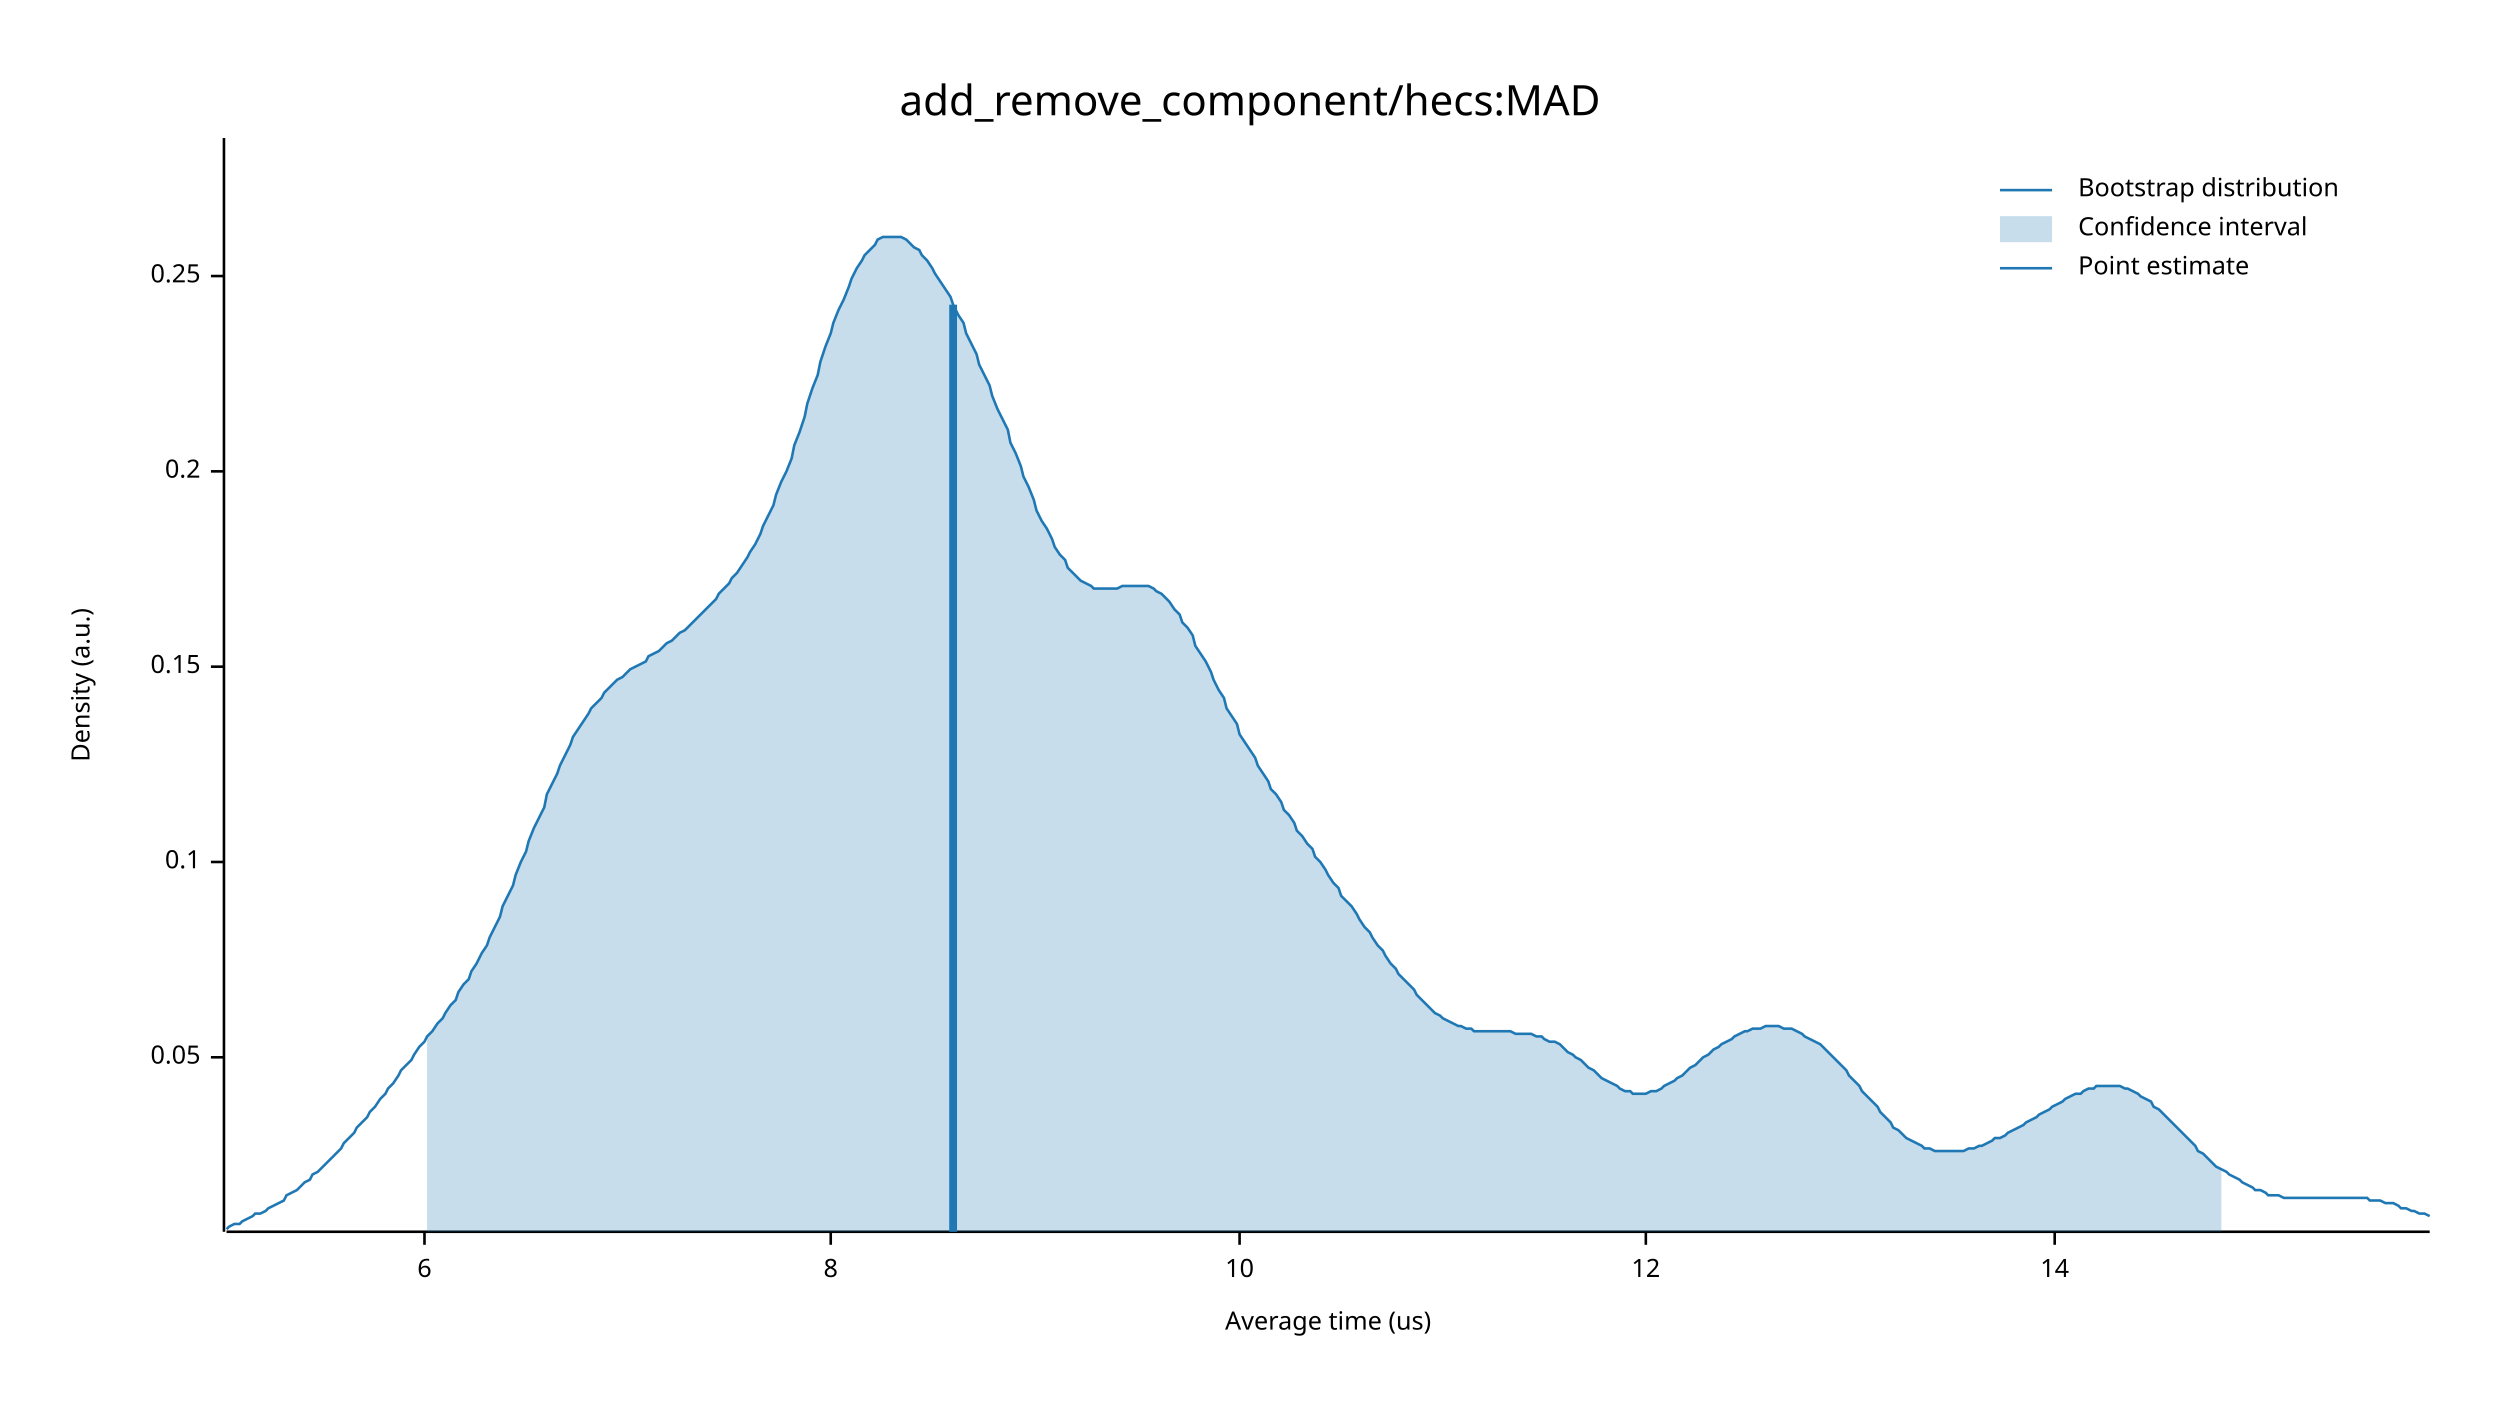
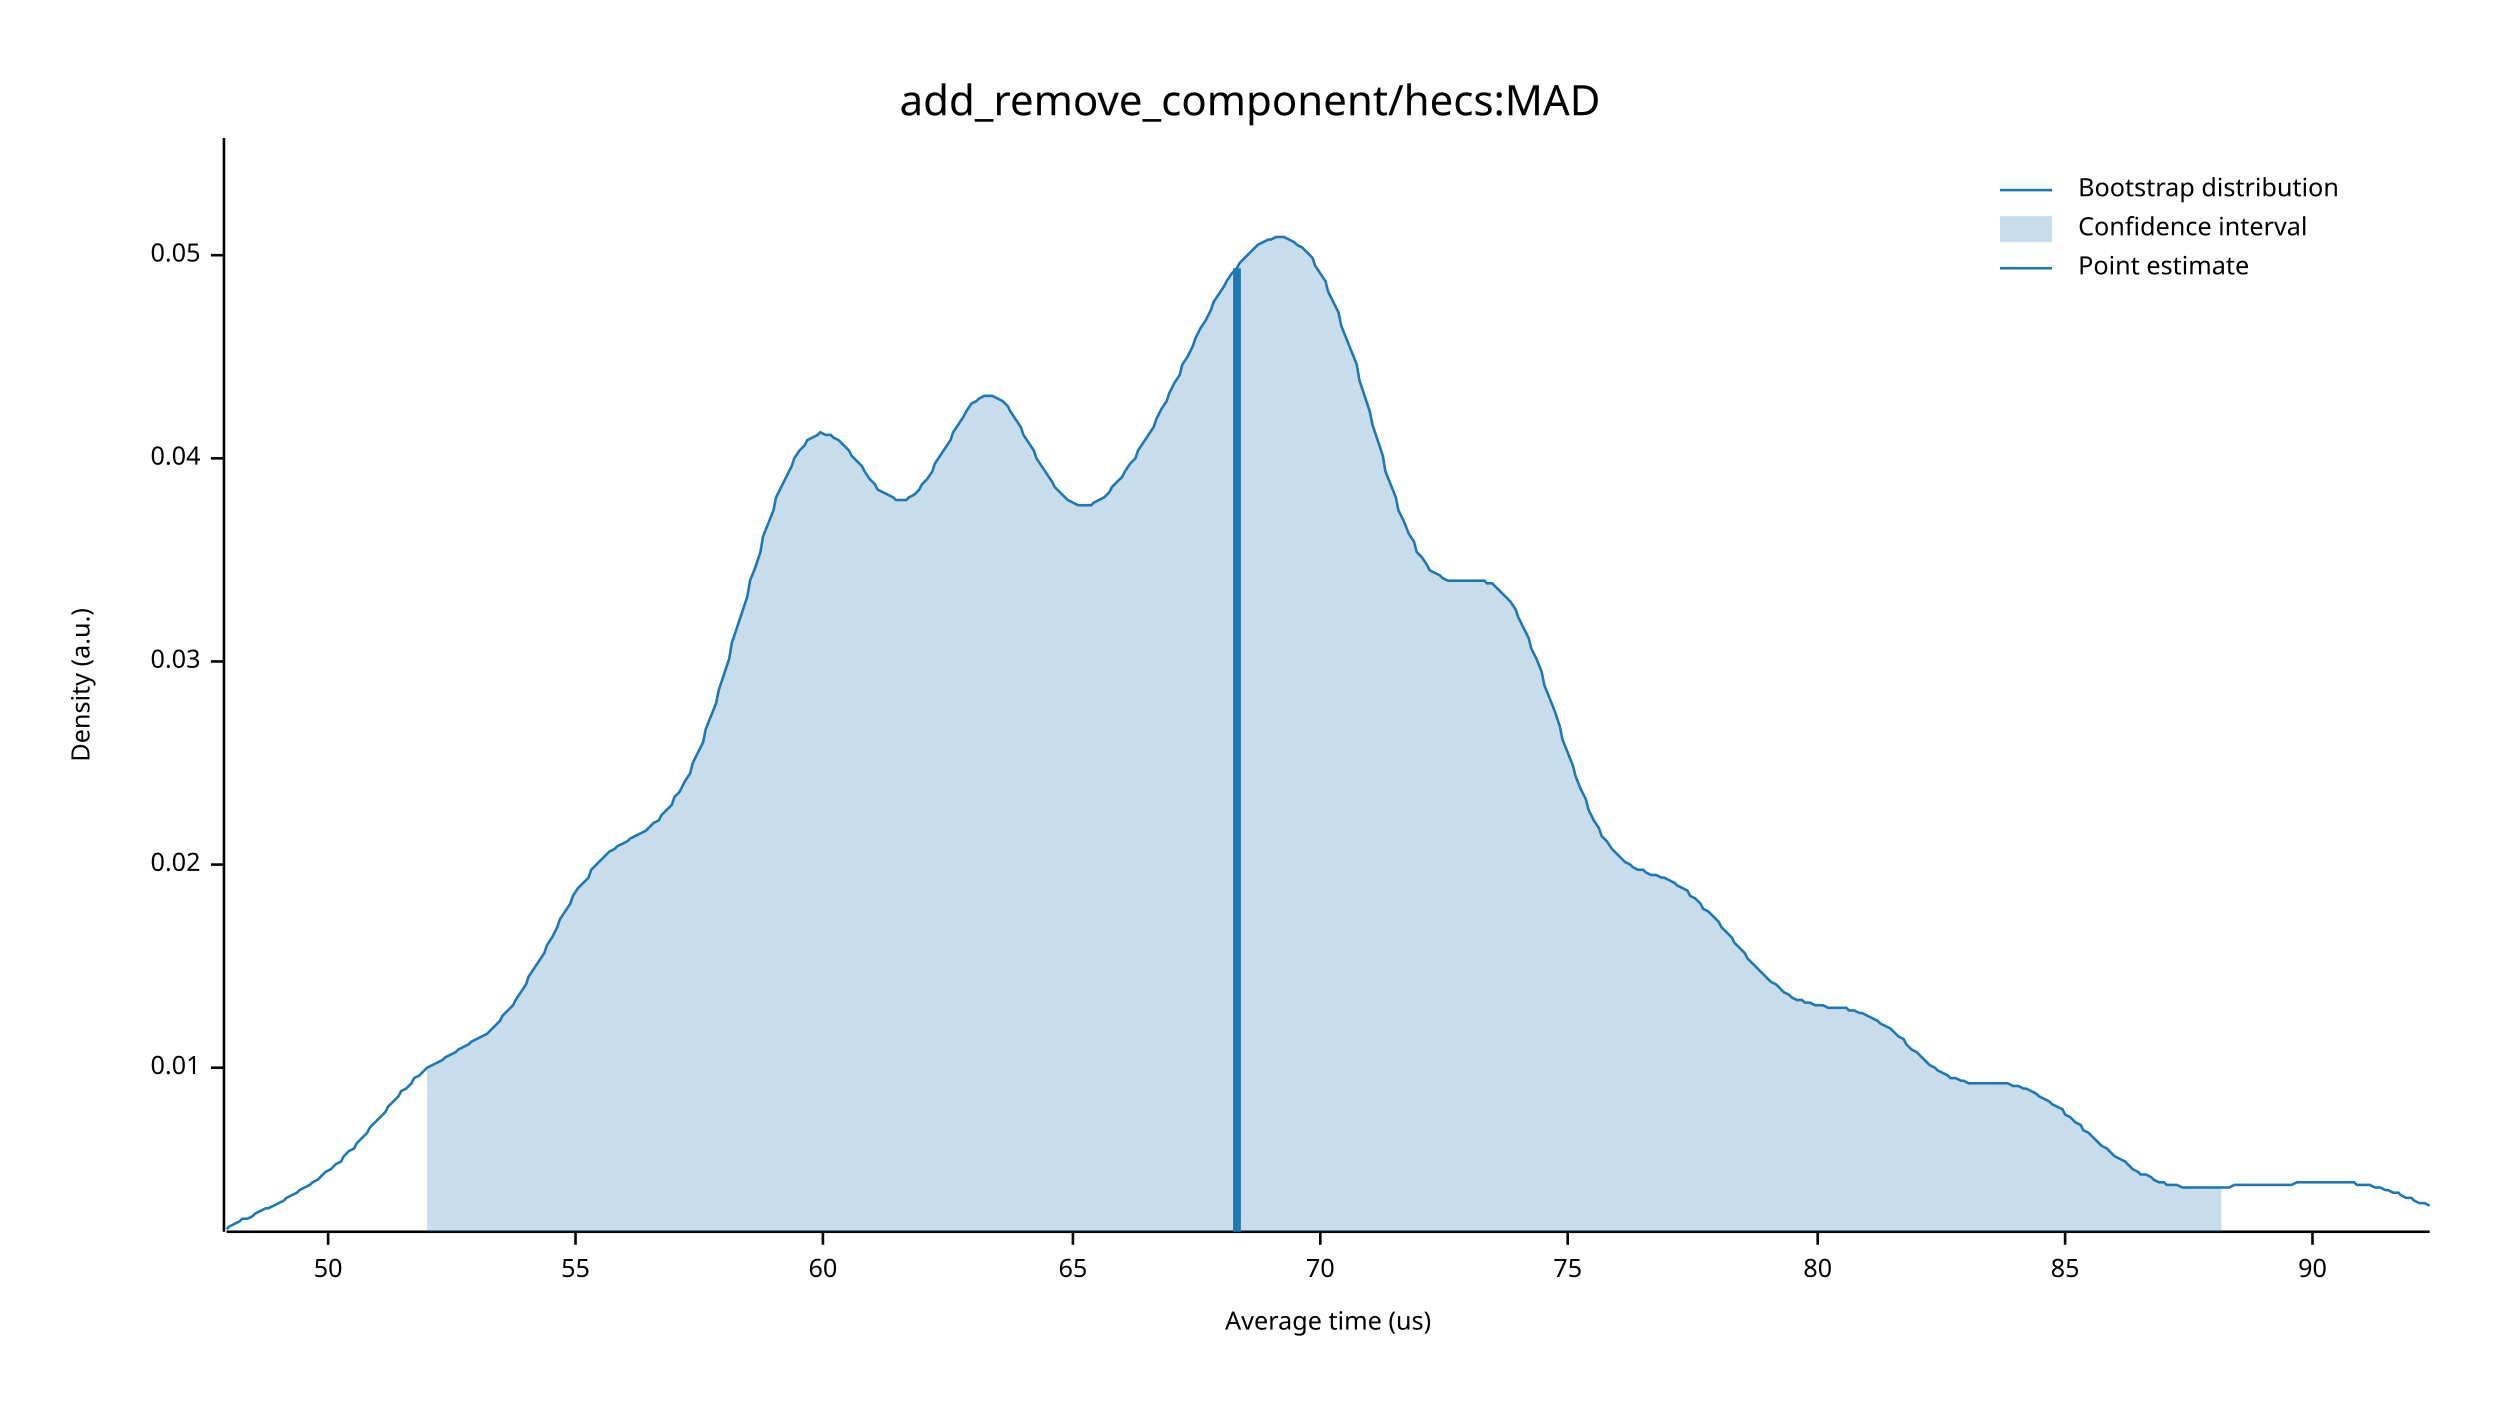
<svg xmlns="http://www.w3.org/2000/svg" width="960" height="540" viewBox="0 0 960 540">
  <text x="480" y="32" dy="0.76em" text-anchor="middle" font-family="sans-serif" font-size="16.129" opacity="1" fill="#000000">
add_remove_component/hecs:MAD
</text>
  <text x="27" y="263" dy="0.76em" text-anchor="middle" font-family="sans-serif" font-size="9.677" opacity="1" fill="#000000" transform="rotate(270, 27, 263)">
Density (a.u.)
</text>
  <text x="510" y="513" dy="-0.5ex" text-anchor="middle" font-family="sans-serif" font-size="9.677" opacity="1" fill="#000000">
Average time (us)
</text>
  <polyline fill="none" opacity="1" stroke="#000000" stroke-width="1" points="86,53 86,473 " />
-   <text x="77" y="406" dy="0.5ex" text-anchor="end" font-family="sans-serif" font-size="9.677" opacity="1" fill="#000000">
+   <text x="77" y="410" dy="0.5ex" text-anchor="end" font-family="sans-serif" font-size="9.677" opacity="1" fill="#000000">
+ 0.01
+ </text>
+   <polyline fill="none" opacity="1" stroke="#000000" stroke-width="1" points="81,410 86,410 " />
+   <text x="77" y="332" dy="0.5ex" text-anchor="end" font-family="sans-serif" font-size="9.677" opacity="1" fill="#000000">
+ 0.02
+ </text>
+   <polyline fill="none" opacity="1" stroke="#000000" stroke-width="1" points="81,332 86,332 " />
+   <text x="77" y="254" dy="0.5ex" text-anchor="end" font-family="sans-serif" font-size="9.677" opacity="1" fill="#000000">
+ 0.03
+ </text>
+   <polyline fill="none" opacity="1" stroke="#000000" stroke-width="1" points="81,254 86,254 " />
+   <text x="77" y="176" dy="0.5ex" text-anchor="end" font-family="sans-serif" font-size="9.677" opacity="1" fill="#000000">
+ 0.04
+ </text>
+   <polyline fill="none" opacity="1" stroke="#000000" stroke-width="1" points="81,176 86,176 " />
+   <text x="77" y="98" dy="0.5ex" text-anchor="end" font-family="sans-serif" font-size="9.677" opacity="1" fill="#000000">
0.05
</text>
-   <polyline fill="none" opacity="1" stroke="#000000" stroke-width="1" points="81,406 86,406 " />
-   <text x="77" y="331" dy="0.5ex" text-anchor="end" font-family="sans-serif" font-size="9.677" opacity="1" fill="#000000">
- 0.1
+   <polyline fill="none" opacity="1" stroke="#000000" stroke-width="1" points="81,98 86,98 " />
+   <polyline fill="none" opacity="1" stroke="#000000" stroke-width="1" points="87,473 933,473 " />
+   <text x="126" y="483" dy="0.76em" text-anchor="middle" font-family="sans-serif" font-size="9.677" opacity="1" fill="#000000">
+ 50
</text>
-   <polyline fill="none" opacity="1" stroke="#000000" stroke-width="1" points="81,331 86,331 " />
-   <text x="77" y="256" dy="0.5ex" text-anchor="end" font-family="sans-serif" font-size="9.677" opacity="1" fill="#000000">
- 0.15
+   <polyline fill="none" opacity="1" stroke="#000000" stroke-width="1" points="126,473 126,478 " />
+   <text x="221" y="483" dy="0.76em" text-anchor="middle" font-family="sans-serif" font-size="9.677" opacity="1" fill="#000000">
+ 55
</text>
-   <polyline fill="none" opacity="1" stroke="#000000" stroke-width="1" points="81,256 86,256 " />
-   <text x="77" y="181" dy="0.5ex" text-anchor="end" font-family="sans-serif" font-size="9.677" opacity="1" fill="#000000">
- 0.2
+   <polyline fill="none" opacity="1" stroke="#000000" stroke-width="1" points="221,473 221,478 " />
+   <text x="316" y="483" dy="0.76em" text-anchor="middle" font-family="sans-serif" font-size="9.677" opacity="1" fill="#000000">
+ 60
</text>
-   <polyline fill="none" opacity="1" stroke="#000000" stroke-width="1" points="81,181 86,181 " />
-   <text x="77" y="106" dy="0.5ex" text-anchor="end" font-family="sans-serif" font-size="9.677" opacity="1" fill="#000000">
- 0.25
+   <polyline fill="none" opacity="1" stroke="#000000" stroke-width="1" points="316,473 316,478 " />
+   <text x="412" y="483" dy="0.76em" text-anchor="middle" font-family="sans-serif" font-size="9.677" opacity="1" fill="#000000">
+ 65
</text>
-   <polyline fill="none" opacity="1" stroke="#000000" stroke-width="1" points="81,106 86,106 " />
-   <polyline fill="none" opacity="1" stroke="#000000" stroke-width="1" points="87,473 933,473 " />
-   <text x="163" y="483" dy="0.76em" text-anchor="middle" font-family="sans-serif" font-size="9.677" opacity="1" fill="#000000">
- 6
+   <polyline fill="none" opacity="1" stroke="#000000" stroke-width="1" points="412,473 412,478 " />
+   <text x="507" y="483" dy="0.76em" text-anchor="middle" font-family="sans-serif" font-size="9.677" opacity="1" fill="#000000">
+ 70
</text>
-   <polyline fill="none" opacity="1" stroke="#000000" stroke-width="1" points="163,473 163,478 " />
-   <text x="319" y="483" dy="0.76em" text-anchor="middle" font-family="sans-serif" font-size="9.677" opacity="1" fill="#000000">
- 8
+   <polyline fill="none" opacity="1" stroke="#000000" stroke-width="1" points="507,473 507,478 " />
+   <text x="602" y="483" dy="0.76em" text-anchor="middle" font-family="sans-serif" font-size="9.677" opacity="1" fill="#000000">
+ 75
</text>
-   <polyline fill="none" opacity="1" stroke="#000000" stroke-width="1" points="319,473 319,478 " />
-   <text x="476" y="483" dy="0.76em" text-anchor="middle" font-family="sans-serif" font-size="9.677" opacity="1" fill="#000000">
- 10
+   <polyline fill="none" opacity="1" stroke="#000000" stroke-width="1" points="602,473 602,478 " />
+   <text x="698" y="483" dy="0.76em" text-anchor="middle" font-family="sans-serif" font-size="9.677" opacity="1" fill="#000000">
+ 80
</text>
-   <polyline fill="none" opacity="1" stroke="#000000" stroke-width="1" points="476,473 476,478 " />
-   <text x="632" y="483" dy="0.76em" text-anchor="middle" font-family="sans-serif" font-size="9.677" opacity="1" fill="#000000">
- 12
+   <polyline fill="none" opacity="1" stroke="#000000" stroke-width="1" points="698,473 698,478 " />
+   <text x="793" y="483" dy="0.76em" text-anchor="middle" font-family="sans-serif" font-size="9.677" opacity="1" fill="#000000">
+ 85
</text>
-   <polyline fill="none" opacity="1" stroke="#000000" stroke-width="1" points="632,473 632,478 " />
-   <text x="789" y="483" dy="0.76em" text-anchor="middle" font-family="sans-serif" font-size="9.677" opacity="1" fill="#000000">
- 14
+   <polyline fill="none" opacity="1" stroke="#000000" stroke-width="1" points="793,473 793,478 " />
+   <text x="888" y="483" dy="0.76em" text-anchor="middle" font-family="sans-serif" font-size="9.677" opacity="1" fill="#000000">
+ 90
</text>
-   <polyline fill="none" opacity="1" stroke="#000000" stroke-width="1" points="789,473 789,478 " />
-   <polyline fill="none" opacity="1" stroke="#1F78B4" stroke-width="1" points="87,472 88,471 90,470 92,470 93,469 95,468 97,467 98,466 100,466 102,465 103,464 105,463 107,462 109,461 110,459 112,458 114,457 115,456 117,454 119,453 120,451 122,450 124,448 125,447 127,445 129,443 131,441 132,439 134,437 136,435 137,433 139,431 141,429 142,427 144,425 146,422 148,420 149,418 151,416 153,413 154,411 156,409 158,407 159,405 161,402 163,400 164,398 166,396 168,393 170,391 171,389 173,386 175,384 176,381 178,378 180,376 181,373 183,370 185,366 187,363 188,360 190,356 192,352 193,348 195,344 197,340 198,336 200,331 202,327 203,323 205,318 207,314 209,310 210,305 212,301 214,297 215,294 217,290 219,286 220,283 222,280 224,277 226,274 227,272 229,270 231,268 232,266 234,264 236,262 237,261 239,260 241,258 242,257 244,256 246,255 248,254 249,252 251,251 253,250 254,249 256,247 258,246 259,245 261,243 263,242 265,240 266,239 268,237 270,235 271,234 273,232 275,230 276,228 278,226 280,224 281,222 283,220 285,217 287,214 288,212 290,209 292,205 293,202 295,198 297,194 298,190 300,185 302,181 304,176 305,171 307,166 309,160 310,155 312,149 314,144 315,139 317,133 319,128 320,124 322,119 324,115 326,110 327,107 329,103 331,100 332,98 334,96 336,94 337,92 339,91 341,91 343,91 344,91 346,91 348,92 349,93 351,95 353,96 354,98 356,100 358,103 359,105 361,108 363,111 365,114 366,117 368,121 370,124 371,128 373,132 375,136 376,140 378,144 380,148 381,152 383,157 385,161 387,165 388,170 390,174 392,179 393,183 395,187 397,192 398,196 400,200 402,203 404,207 405,210 407,213 409,215 410,218 412,220 414,222 415,223 417,224 419,225 420,226 422,226 424,226 426,226 427,226 429,226 431,225 432,225 434,225 436,225 437,225 439,225 441,225 443,226 444,227 446,228 448,230 449,231 451,234 453,236 454,239 456,241 458,244 459,248 461,251 463,254 465,258 466,261 468,265 470,268 471,272 473,275 475,278 476,282 478,285 480,288 482,291 483,294 485,297 487,300 488,303 490,305 492,308 493,311 495,313 497,316 498,319 500,321 502,324 504,326 505,329 507,331 509,334 510,336 512,339 514,341 515,344 517,346 519,348 521,351 522,353 524,356 526,358 527,360 529,363 531,365 532,367 534,370 536,372 537,374 539,376 541,378 543,380 544,382 546,384 548,386 549,387 551,389 553,390 554,391 556,392 558,393 560,394 561,394 563,395 565,395 566,396 568,396 570,396 571,396 573,396 575,396 576,396 578,396 580,396 582,397 583,397 585,397 587,397 588,397 590,398 592,398 593,399 595,400 597,400 599,401 600,402 602,404 604,405 605,406 607,407 609,409 610,410 612,411 614,413 615,414 617,415 619,416 621,417 622,418 624,419 626,419 627,420 629,420 631,420 632,420 634,419 636,419 638,418 639,417 641,416 643,415 644,414 646,413 648,411 649,410 651,409 653,407 654,406 656,405 658,403 660,402 661,401 663,400 665,399 666,398 668,397 670,396 671,396 673,395 675,395 676,395 678,394 680,394 682,394 683,394 685,395 687,395 688,395 690,396 692,397 693,398 695,399 697,400 699,401 700,402 702,404 704,406 705,407 707,409 709,411 710,413 712,415 714,417 715,419 717,421 719,423 721,425 722,427 724,429 726,431 727,433 729,434 731,436 732,437 734,438 736,439 738,440 739,441 741,441 743,442 744,442 746,442 748,442 749,442 751,442 753,442 754,442 756,441 758,441 760,440 761,440 763,439 765,438 766,437 768,437 770,436 771,435 773,434 775,433 777,432 778,431 780,430 782,429 783,428 785,427 787,426 788,425 790,424 792,423 793,422 795,421 797,420 799,420 800,419 802,418 804,418 805,417 807,417 809,417 810,417 812,417 814,417 816,418 817,418 819,419 821,420 822,421 824,422 826,423 827,425 829,426 831,428 832,429 834,431 836,433 838,435 839,436 841,438 843,440 844,442 846,443 848,445 849,446 851,448 853,449 855,450 856,451 858,452 860,453 861,454 863,455 865,456 866,457 868,457 870,458 871,459 873,459 875,459 877,460 878,460 880,460 882,460 883,460 885,460 887,460 888,460 890,460 892,460 894,460 895,460 897,460 899,460 900,460 902,460 904,460 905,460 907,460 909,460 910,461 912,461 914,461 916,462 917,462 919,462 921,463 922,464 924,464 926,465 927,465 929,466 931,466 933,467 " />
-   <polygon opacity="0.25" fill="#1F78B4" points="164,398 166,396 168,393 170,391 171,389 173,386 175,384 176,381 178,378 180,376 181,373 183,370 185,366 187,363 188,360 190,356 192,352 193,348 195,344 197,340 198,336 200,331 202,327 203,323 205,318 207,314 209,310 210,305 212,301 214,297 215,294 217,290 219,286 220,283 222,280 224,277 226,274 227,272 229,270 231,268 232,266 234,264 236,262 237,261 239,260 241,258 242,257 244,256 246,255 248,254 249,252 251,251 253,250 254,249 256,247 258,246 259,245 261,243 263,242 265,240 266,239 268,237 270,235 271,234 273,232 275,230 276,228 278,226 280,224 281,222 283,220 285,217 287,214 288,212 290,209 292,205 293,202 295,198 297,194 298,190 300,185 302,181 304,176 305,171 307,166 309,160 310,155 312,149 314,144 315,139 317,133 319,128 320,124 322,119 324,115 326,110 327,107 329,103 331,100 332,98 334,96 336,94 337,92 339,91 341,91 343,91 344,91 346,91 348,92 349,93 351,95 353,96 354,98 356,100 358,103 359,105 361,108 363,111 365,114 366,117 368,121 370,124 371,128 373,132 375,136 376,140 378,144 380,148 381,152 383,157 385,161 387,165 388,170 390,174 392,179 393,183 395,187 397,192 398,196 400,200 402,203 404,207 405,210 407,213 409,215 410,218 412,220 414,222 415,223 417,224 419,225 420,226 422,226 424,226 426,226 427,226 429,226 431,225 432,225 434,225 436,225 437,225 439,225 441,225 443,226 444,227 446,228 448,230 449,231 451,234 453,236 454,239 456,241 458,244 459,248 461,251 463,254 465,258 466,261 468,265 470,268 471,272 473,275 475,278 476,282 478,285 480,288 482,291 483,294 485,297 487,300 488,303 490,305 492,308 493,311 495,313 497,316 498,319 500,321 502,324 504,326 505,329 507,331 509,334 510,336 512,339 514,341 515,344 517,346 519,348 521,351 522,353 524,356 526,358 527,360 529,363 531,365 532,367 534,370 536,372 537,374 539,376 541,378 543,380 544,382 546,384 548,386 549,387 551,389 553,390 554,391 556,392 558,393 560,394 561,394 563,395 565,395 566,396 568,396 570,396 571,396 573,396 575,396 576,396 578,396 580,396 582,397 583,397 585,397 587,397 588,397 590,398 592,398 593,399 595,400 597,400 599,401 600,402 602,404 604,405 605,406 607,407 609,409 610,410 612,411 614,413 615,414 617,415 619,416 621,417 622,418 624,419 626,419 627,420 629,420 631,420 632,420 634,419 636,419 638,418 639,417 641,416 643,415 644,414 646,413 648,411 649,410 651,409 653,407 654,406 656,405 658,403 660,402 661,401 663,400 665,399 666,398 668,397 670,396 671,396 673,395 675,395 676,395 678,394 680,394 682,394 683,394 685,395 687,395 688,395 690,396 692,397 693,398 695,399 697,400 699,401 700,402 702,404 704,406 705,407 707,409 709,411 710,413 712,415 714,417 715,419 717,421 719,423 721,425 722,427 724,429 726,431 727,433 729,434 731,436 732,437 734,438 736,439 738,440 739,441 741,441 743,442 744,442 746,442 748,442 749,442 751,442 753,442 754,442 756,441 758,441 760,440 761,440 763,439 765,438 766,437 768,437 770,436 771,435 773,434 775,433 777,432 778,431 780,430 782,429 783,428 785,427 787,426 788,425 790,424 792,423 793,422 795,421 797,420 799,420 800,419 802,418 804,418 805,417 807,417 809,417 810,417 812,417 814,417 816,418 817,418 819,419 821,420 822,421 824,422 826,423 827,425 829,426 831,428 832,429 834,431 836,433 838,435 839,436 841,438 843,440 844,442 846,443 848,445 849,446 851,448 853,449 853,473 164,473 " />
-   <polyline fill="none" opacity="1" stroke="#1F78B4" stroke-width="3" points="366,473 366,117 " />
+   <polyline fill="none" opacity="1" stroke="#000000" stroke-width="1" points="888,473 888,478 " />
+   <polyline fill="none" opacity="1" stroke="#1F78B4" stroke-width="1" points="87,472 88,471 90,470 92,469 93,468 95,468 97,467 98,466 100,465 102,464 103,464 105,463 107,462 109,461 110,460 112,459 114,458 115,457 117,456 119,455 120,454 122,453 124,451 125,450 127,449 129,447 131,446 132,444 134,442 136,441 137,439 139,437 141,435 142,433 144,431 146,429 148,427 149,425 151,423 153,421 154,419 156,418 158,416 159,414 161,413 163,411 164,410 166,409 168,408 170,407 171,406 173,405 175,404 176,403 178,402 180,401 181,400 183,399 185,398 187,397 188,396 190,394 192,392 193,390 195,388 197,386 198,384 200,381 202,378 203,375 205,372 207,369 209,366 210,363 212,360 214,356 215,353 217,350 219,347 220,344 222,341 224,339 226,337 227,334 229,332 231,330 232,329 234,327 236,326 237,325 239,324 241,323 242,322 244,321 246,320 248,319 249,318 251,316 253,315 254,313 256,311 258,309 259,306 261,304 263,300 265,297 266,293 268,289 270,285 271,280 273,275 275,270 276,265 278,259 280,253 281,247 283,241 285,235 287,229 288,223 290,218 292,212 293,206 295,201 297,196 298,191 300,187 302,183 304,179 305,176 307,173 309,171 310,169 312,168 314,167 315,166 317,167 319,167 320,168 322,169 324,171 326,173 327,175 329,177 331,179 332,181 334,184 336,186 337,188 339,189 341,190 343,191 344,192 346,192 348,192 349,191 351,190 353,188 354,186 356,184 358,181 359,178 361,175 363,172 365,169 366,166 368,163 370,160 371,158 373,155 375,154 376,153 378,152 380,152 381,152 383,153 385,154 387,156 388,158 390,161 392,164 393,167 395,170 397,173 398,176 400,179 402,182 404,185 405,187 407,189 409,191 410,192 412,193 414,194 415,194 417,194 419,194 420,193 422,192 424,191 426,189 427,187 429,185 431,183 432,181 434,178 436,176 437,173 439,170 441,167 443,164 444,161 446,157 448,154 449,151 451,147 453,144 454,140 456,137 458,133 459,130 461,126 463,123 465,119 466,116 468,113 470,110 471,108 473,105 475,103 476,101 478,99 480,97 482,95 483,94 485,93 487,92 488,92 490,91 492,91 493,91 495,92 497,93 498,94 500,95 502,97 504,99 505,102 507,105 509,108 510,112 512,116 514,120 515,125 517,130 519,135 521,140 522,146 524,152 526,158 527,163 529,169 531,175 532,181 534,186 536,191 537,196 539,200 541,205 543,208 544,212 546,214 548,217 549,219 551,220 553,221 554,222 556,223 558,223 560,223 561,223 563,223 565,223 566,223 568,223 570,223 571,224 573,224 575,226 576,227 578,229 580,231 582,234 583,237 585,241 587,245 588,249 590,253 592,258 593,263 595,268 597,273 599,279 600,284 602,289 604,294 605,298 607,303 609,307 610,311 612,315 614,318 615,321 617,323 619,326 621,328 622,329 624,331 626,332 627,333 629,334 631,334 632,335 634,336 636,336 638,337 639,337 641,338 643,339 644,340 646,341 648,342 649,344 651,345 653,347 654,349 656,350 658,352 660,354 661,356 663,358 665,360 666,362 668,364 670,366 671,368 673,370 675,372 676,373 678,375 680,377 682,378 683,379 685,381 687,382 688,383 690,384 692,384 693,385 695,385 697,386 699,386 700,386 702,387 704,387 705,387 707,387 709,387 710,388 712,388 714,389 715,389 717,390 719,391 721,392 722,393 724,394 726,395 727,396 729,398 731,399 732,401 734,403 736,404 738,406 739,407 741,409 743,410 744,411 746,412 748,413 749,414 751,414 753,415 754,415 756,416 758,416 760,416 761,416 763,416 765,416 766,416 768,416 770,416 771,416 773,417 775,417 777,418 778,418 780,419 782,420 783,421 785,422 787,423 788,424 790,425 792,426 793,428 795,429 797,431 799,432 800,434 802,435 804,437 805,438 807,440 809,441 810,442 812,444 814,445 816,446 817,447 819,449 821,450 822,451 824,451 826,452 827,453 829,454 831,454 832,455 834,455 836,455 838,456 839,456 841,456 843,456 844,456 846,456 848,456 849,456 851,456 853,456 855,456 856,456 858,455 860,455 861,455 863,455 865,455 866,455 868,455 870,455 871,455 873,455 875,455 877,455 878,455 880,455 882,454 883,454 885,454 887,454 888,454 890,454 892,454 894,454 895,454 897,454 899,454 900,454 902,454 904,454 905,455 907,455 909,455 910,455 912,456 914,456 916,457 917,457 919,458 921,458 922,459 924,460 926,460 927,461 929,462 931,462 933,463 " />
+   <polygon opacity="0.25" fill="#1F78B4" points="164,410 166,409 168,408 170,407 171,406 173,405 175,404 176,403 178,402 180,401 181,400 183,399 185,398 187,397 188,396 190,394 192,392 193,390 195,388 197,386 198,384 200,381 202,378 203,375 205,372 207,369 209,366 210,363 212,360 214,356 215,353 217,350 219,347 220,344 222,341 224,339 226,337 227,334 229,332 231,330 232,329 234,327 236,326 237,325 239,324 241,323 242,322 244,321 246,320 248,319 249,318 251,316 253,315 254,313 256,311 258,309 259,306 261,304 263,300 265,297 266,293 268,289 270,285 271,280 273,275 275,270 276,265 278,259 280,253 281,247 283,241 285,235 287,229 288,223 290,218 292,212 293,206 295,201 297,196 298,191 300,187 302,183 304,179 305,176 307,173 309,171 310,169 312,168 314,167 315,166 317,167 319,167 320,168 322,169 324,171 326,173 327,175 329,177 331,179 332,181 334,184 336,186 337,188 339,189 341,190 343,191 344,192 346,192 348,192 349,191 351,190 353,188 354,186 356,184 358,181 359,178 361,175 363,172 365,169 366,166 368,163 370,160 371,158 373,155 375,154 376,153 378,152 380,152 381,152 383,153 385,154 387,156 388,158 390,161 392,164 393,167 395,170 397,173 398,176 400,179 402,182 404,185 405,187 407,189 409,191 410,192 412,193 414,194 415,194 417,194 419,194 420,193 422,192 424,191 426,189 427,187 429,185 431,183 432,181 434,178 436,176 437,173 439,170 441,167 443,164 444,161 446,157 448,154 449,151 451,147 453,144 454,140 456,137 458,133 459,130 461,126 463,123 465,119 466,116 468,113 470,110 471,108 473,105 475,103 476,101 478,99 480,97 482,95 483,94 485,93 487,92 488,92 490,91 492,91 493,91 495,92 497,93 498,94 500,95 502,97 504,99 505,102 507,105 509,108 510,112 512,116 514,120 515,125 517,130 519,135 521,140 522,146 524,152 526,158 527,163 529,169 531,175 532,181 534,186 536,191 537,196 539,200 541,205 543,208 544,212 546,214 548,217 549,219 551,220 553,221 554,222 556,223 558,223 560,223 561,223 563,223 565,223 566,223 568,223 570,223 571,224 573,224 575,226 576,227 578,229 580,231 582,234 583,237 585,241 587,245 588,249 590,253 592,258 593,263 595,268 597,273 599,279 600,284 602,289 604,294 605,298 607,303 609,307 610,311 612,315 614,318 615,321 617,323 619,326 621,328 622,329 624,331 626,332 627,333 629,334 631,334 632,335 634,336 636,336 638,337 639,337 641,338 643,339 644,340 646,341 648,342 649,344 651,345 653,347 654,349 656,350 658,352 660,354 661,356 663,358 665,360 666,362 668,364 670,366 671,368 673,370 675,372 676,373 678,375 680,377 682,378 683,379 685,381 687,382 688,383 690,384 692,384 693,385 695,385 697,386 699,386 700,386 702,387 704,387 705,387 707,387 709,387 710,388 712,388 714,389 715,389 717,390 719,391 721,392 722,393 724,394 726,395 727,396 729,398 731,399 732,401 734,403 736,404 738,406 739,407 741,409 743,410 744,411 746,412 748,413 749,414 751,414 753,415 754,415 756,416 758,416 760,416 761,416 763,416 765,416 766,416 768,416 770,416 771,416 773,417 775,417 777,418 778,418 780,419 782,420 783,421 785,422 787,423 788,424 790,425 792,426 793,428 795,429 797,431 799,432 800,434 802,435 804,437 805,438 807,440 809,441 810,442 812,444 814,445 816,446 817,447 819,449 821,450 822,451 824,451 826,452 827,453 829,454 831,454 832,455 834,455 836,455 838,456 839,456 841,456 843,456 844,456 846,456 848,456 849,456 851,456 853,456 853,473 164,473 " />
+   <polyline fill="none" opacity="1" stroke="#1F78B4" stroke-width="3" points="475,473 475,103 " />
  <text x="798" y="68" dy="0.76em" text-anchor="start" font-family="sans-serif" font-size="9.677" opacity="1" fill="#000000">
Bootstrap distribution
</text>
  <text x="798" y="83" dy="0.76em" text-anchor="start" font-family="sans-serif" font-size="9.677" opacity="1" fill="#000000">
Confidence interval
</text>
  <text x="798" y="98" dy="0.76em" text-anchor="start" font-family="sans-serif" font-size="9.677" opacity="1" fill="#000000">
Point estimate
</text>
  <polyline fill="none" opacity="1" stroke="#1F78B4" stroke-width="1" points="768,73 788,73 " />
  <rect x="768" y="83" width="20" height="10" opacity="0.25" fill="#1F78B4" stroke="none" />
  <polyline fill="none" opacity="1" stroke="#1F78B4" stroke-width="1" points="768,103 788,103 " />
</svg>
